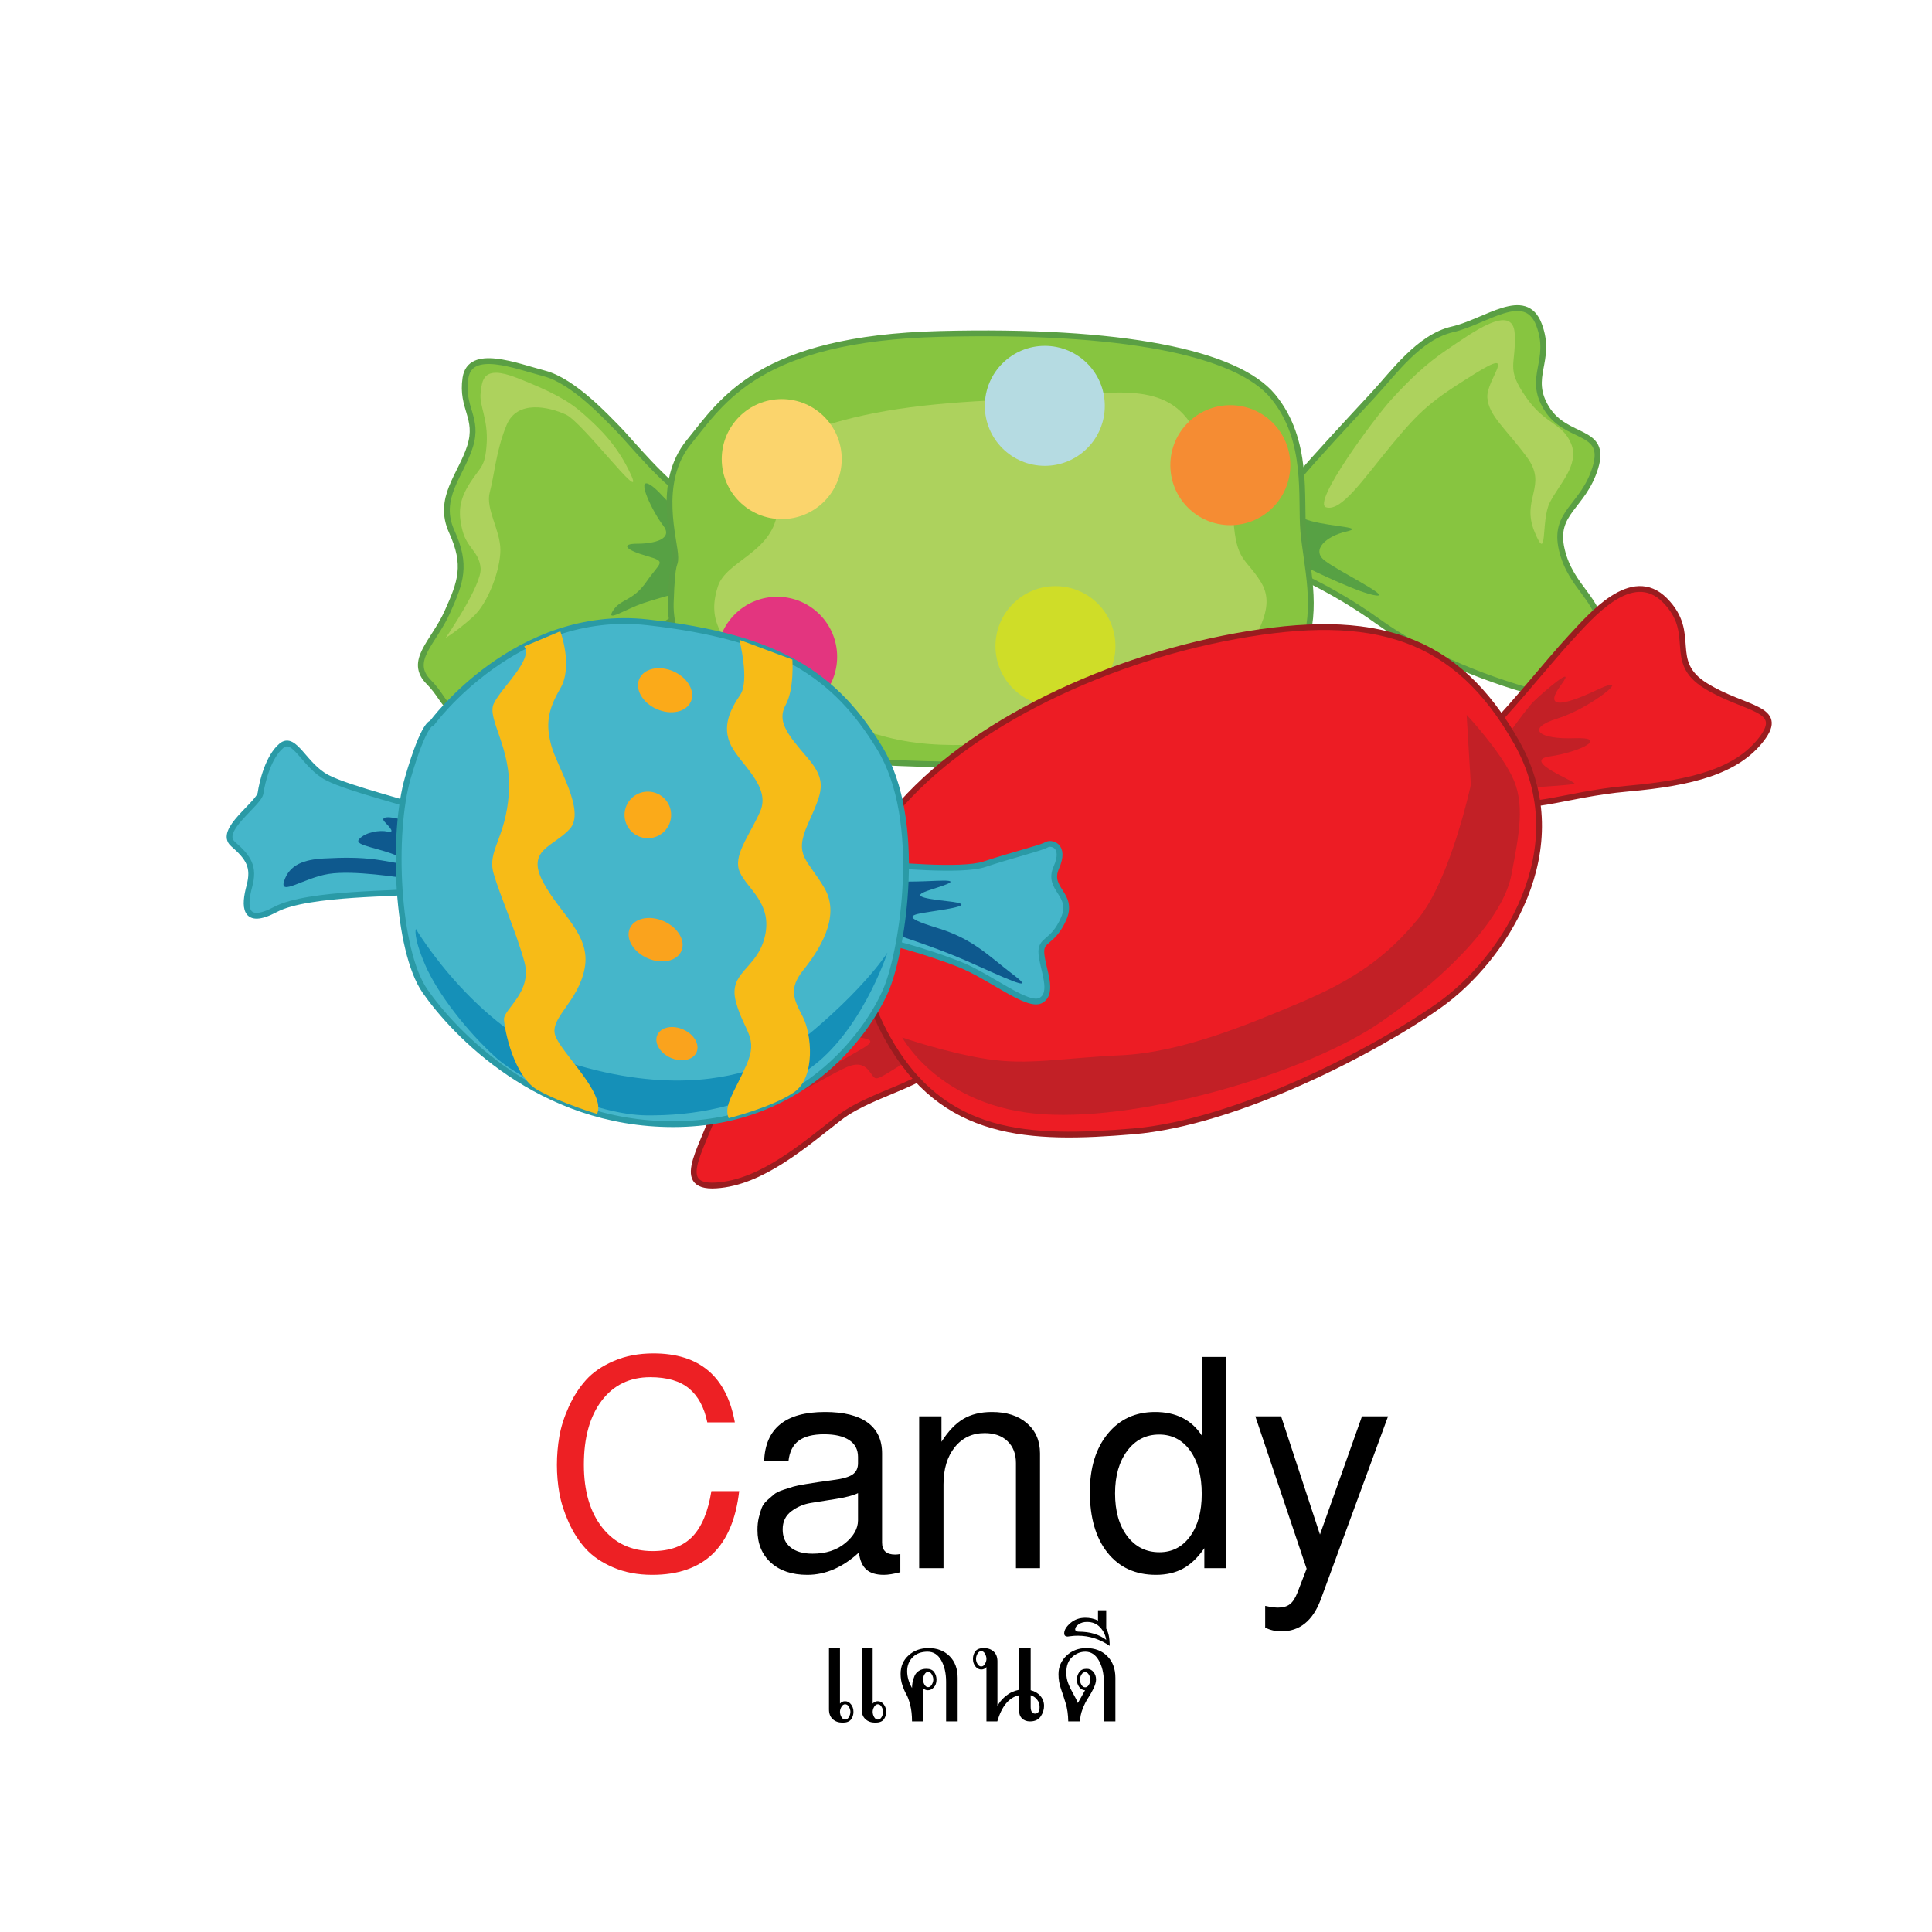
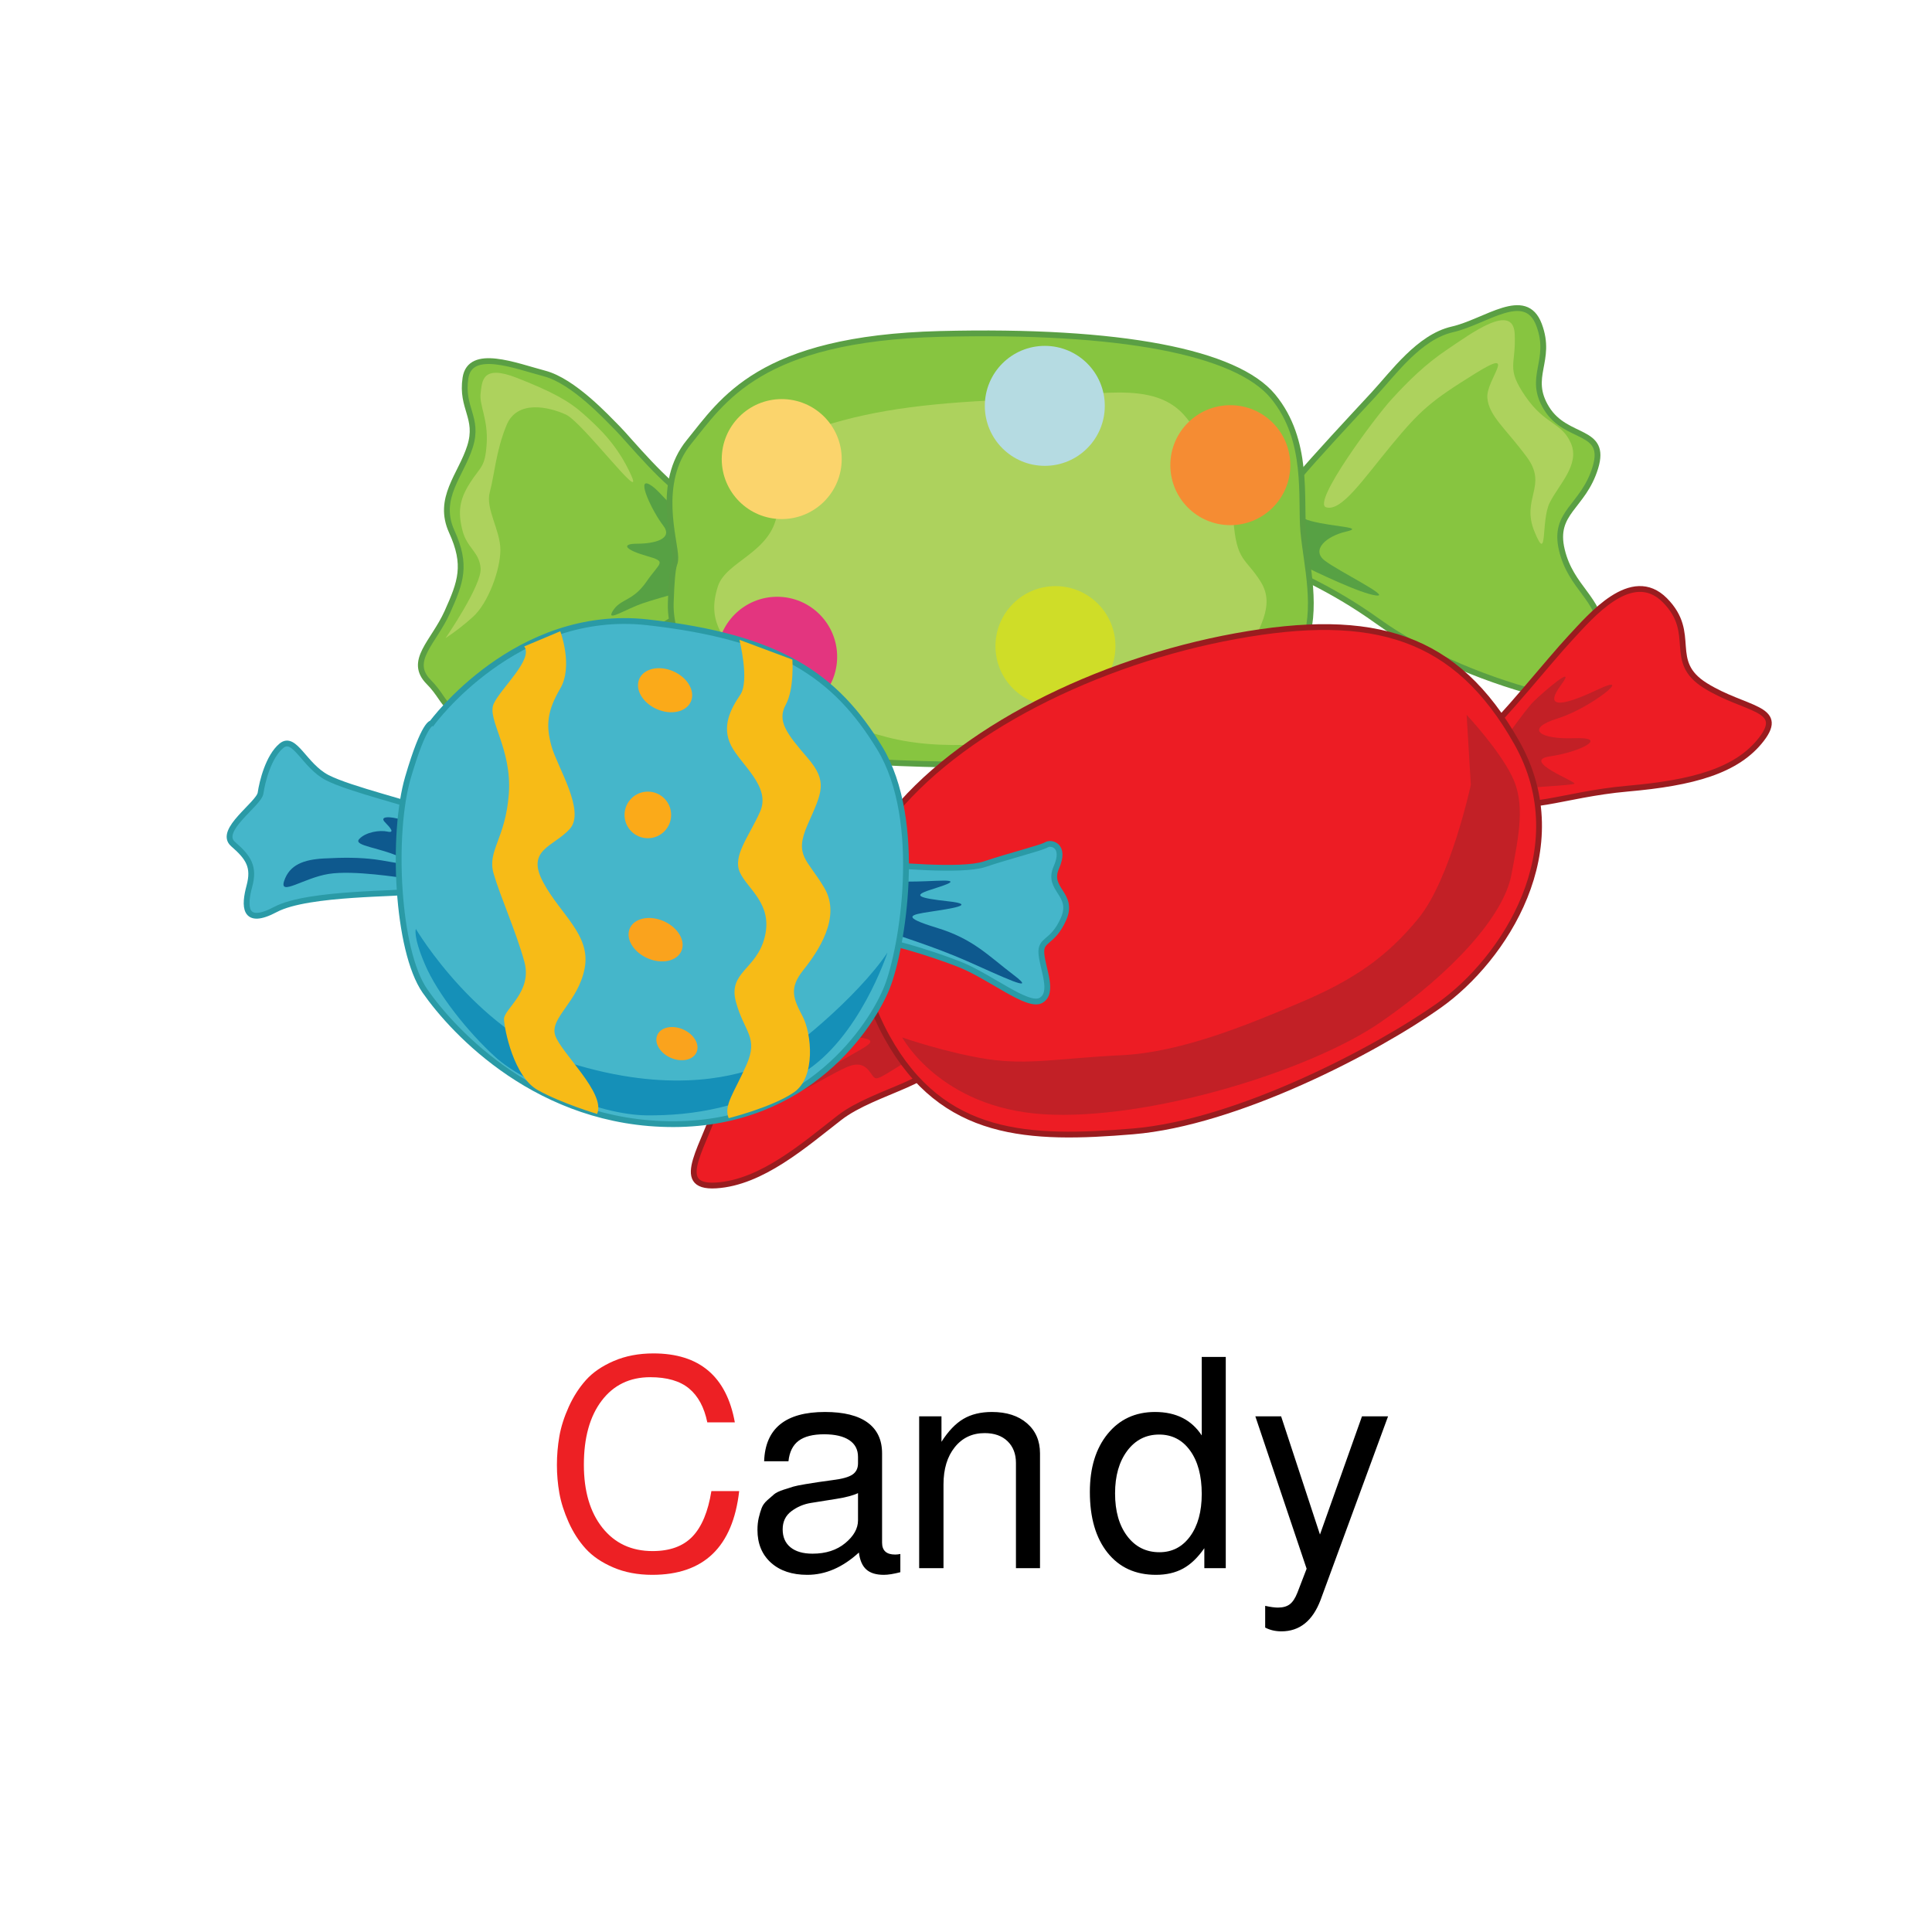
<svg xmlns="http://www.w3.org/2000/svg" id="Layer_1" data-name="Layer 1" viewBox="0 0 1000 1000">
  <defs>
    <style>
      .cls-1 {
        font-size: 150px;
        fill: #ed2024;
        font-family: FreeSansBold, FreeSans;
        letter-spacing: -0.02em;
      }

      .cls-2 {
        letter-spacing: -0.01em;
      }

      .cls-2, .cls-3, .cls-4 {
        fill: #000;
      }

      .cls-4 {
        letter-spacing: 0em;
      }

      .cls-5 {
-         font-size: 72px;
-         font-family: MicrosoftSansSerif, Microsoft Sans Serif;
-       }
- 
-       .cls-6 {
        fill: #87c540;
        stroke: #5a9f44;
      }

-       .cls-14, .cls-16, .cls-6 {
+       .cls-13, .cls-15, .cls-5 {
        stroke-miterlimit: 10;
        stroke-width: 3px;
      }

-       .cls-7 {
+       .cls-6 {
        fill: #57a144;
      }

-       .cls-8 {
+       .cls-7 {
        fill: #add25d;
      }

-       .cls-9 {
+       .cls-8 {
        fill: #fbd46c;
      }

-       .cls-10 {
+       .cls-9 {
        fill: #e3357f;
      }

-       .cls-11 {
+       .cls-10 {
        fill: #b5dbe2;
      }

-       .cls-12 {
+       .cls-11 {
        fill: #cfdd28;
      }

-       .cls-13 {
+       .cls-12 {
        fill: #f58c33;
      }

-       .cls-14 {
+       .cls-13 {
        fill: #ed1c24;
        stroke: #991c1f;
      }

-       .cls-15 {
+       .cls-14 {
        fill: #c22026;
      }

-       .cls-16 {
+       .cls-15 {
        fill: #45b6ca;
        stroke: #2a9aa6;
      }

-       .cls-17 {
+       .cls-16 {
        fill: #0e598e;
      }

-       .cls-18 {
+       .cls-17 {
        fill: #fbaa19;
      }

-       .cls-19 {
+       .cls-18 {
        fill: #faa31d;
      }

-       .cls-20 {
+       .cls-19 {
        fill: #1590b8;
      }

-       .cls-21 {
+       .cls-20 {
        fill: #f7bb17;
      }
    </style>
  </defs>
+   <text class="cls-1" transform="translate(282.26 811.68)">C<tspan class="cls-2" x="105.3" y="0">an</tspan>
+     <tspan class="cls-3" x="277.35" y="0">d</tspan>
+     <tspan class="cls-4" x="366" y="0">y</tspan>
+   </text>
  <g>
-     <text class="cls-1" transform="translate(282.26 811.68)">C<tspan class="cls-2" x="105.3" y="0">an</tspan>
-       <tspan class="cls-3" x="277.35" y="0">d</tspan>
-       <tspan class="cls-4" x="366" y="0">y</tspan>
-     </text>
-     <text class="cls-5" transform="translate(424.47 890.99)">แคนดี</text>
-     <g>
-       <path class="cls-6" d="M357.41,257.86c-11.8-5.51-32.27-30.7-37.78-36.21s-22.82-24.4-37.78-28.33-38.56-13.38-40.93,2.36,7.09,20.46,2.37,35.42-17.32,26.76-9.45,44.08,4.72,26-2.36,41.71S211,342.08,222,353.1s7.09,20.46,33.06,11.8,89.73-38.56,102.32-51.16S357.41,257.86,357.41,257.86Z" />
-       <path class="cls-6" d="M672.25,246.84c7.08-8.66,28.33-31.48,38.56-42.5s23.62-29.91,40.93-33.85,37.78-21.25,44.87-2.36-6.3,26.76,3.93,43.29,31.48,10.23,25.19,30.7-22,22.82-17.32,42.5,19.68,25.19,20.47,42.5,1.57,40.14-27.55,33.06-63-20.46-88.16-38.57-46.43-26-51.16-29.12S672.25,246.84,672.25,246.84Z" />
-       <path class="cls-7" d="M672.25,260.22s-5.51,6.3,6.29,9.45,28.34,3.14,18.11,5.51-18.11,9.44-11,14.95,34.63,18.89,26.76,18.1-32.27-12.59-38.57-15.74S666.74,273.6,672.25,260.22Z" />
-       <path class="cls-7" d="M370,303.51c-7.87,0-27.55,5.51-37,8.66s-19.67,10.23-15.74,3.93,10.23-4.72,17.32-15,11-10.23,0-13.38-13.38-6.3-4.73-6.3,18.89-2.36,13.39-9.44-14.17-25.19-7.09-21.25S348,266.52,365.28,272s25.93,7.4,19.27,17.47S370,303.51,370,303.51Z" />
-       <path class="cls-6" d="M349.54,288.56c0-8.8-10.23-38.57,7.09-59.82s36.2-53.52,129.86-55.89S640,182.3,658.87,205.13s14.16,52.73,15.74,70.05,7.87,40.14,0,59.81-43.29,62.18-127.51,61.4-136.17-.79-157.42-15.75-43.29-44.07-42.5-68.47S349.54,294.07,349.54,288.56Z" />
-       <path class="cls-8" d="M371.58,303.51c4.19-13.09,27.55-17.32,30.7-37.78s-6.3-35.42,22.82-44.86,59.82-12.6,100.75-14.17,71.62-11,88.15,9.44,22.83,30.7,24.4,52.74,6.3,19.68,14.17,32.27-1.57,25.19-7.87,38.57-37.78,37.78-80.28,40.92-76.35,9.45-108.62,0-51.95-4.72-66.12-27.54S365.28,323.19,371.58,303.51Z" />
-       <circle class="cls-9" cx="404.62" cy="237.62" r="31.05" />
-       <circle class="cls-10" cx="402.26" cy="339.94" r="31.05" />
-       <circle class="cls-11" cx="540.79" cy="210.07" r="31.05" />
-       <circle class="cls-12" cx="546.3" cy="334.43" r="31.05" />
-       <circle class="cls-13" cx="636.81" cy="240.77" r="31.05" />
-       <path class="cls-8" d="M326.72,246.05c7.11,15.81-25.19-27.54-33.85-31.48s-25.18-7.87-30.69,5.51-6.3,26-8.66,34.63S259,274.39,259,284.62s-6.3,27.55-14.17,34.63a113.21,113.21,0,0,1-14.17,11s18.89-27.55,18.11-36.2-7.09-10.24-9.45-19.68-1.57-15.74,3.94-24.4,7.87-7.87,8.65-20.47-3.93-19.67-3.14-26,.78-15,18.89-7.87,26.76,11.81,34.63,18.89S319.63,230.31,326.72,246.05Z" />
-       <path class="cls-8" d="M686.41,262.58c-7.57-2.27,25.19-46.44,33.85-55.88s17.31-18.1,29.12-26,33.85-24.4,34.63-7.88-4.72,17.32,5.51,32.28,18.89,13.38,23.61,24.39-6.29,21.26-11,30.7-.79,32.27-7.88,15,7.09-23.62-3.93-38.57-19.68-21.25-20.47-30.7,16.53-26.76-6.29-12.59-28.34,18.89-43.29,37S694.28,264.94,686.41,262.58Z" />
-     </g>
-     <g>
-       <path class="cls-14" d="M769.31,378.71c5.52-3.12,33.25-37.61,43.54-48.57s31.67-36.84,48.9-19.43.62,31.49,21,44.18,41.66,11.24,29,27.7-35.53,22.64-69.39,25.62-56,13.88-64.56,3.6S769.31,378.71,769.31,378.71Z" />
-       <path class="cls-14" d="M460.87,512.52c-21.23-4.83-44-14.4-65.28-9s-40.92-2.57-36.3,18.7,18,25.28,12.35,47.29-24.63,45.52-1,44.07,45.76-21,63.93-35.09,55.2-19.4,51.33-33.58S460.87,512.52,460.87,512.52Z" />
-       <path class="cls-15" d="M474.07,547.22c-7.88,3.1-17.37,10.93-20.52,10.91s-3.87-11-15.71-5.59-34.73,20.29-15.77,5.43,40.24-19.47,20.57-21.15-51.94-.26-27.52-4.86,38.57.2,22.09-9.33S400.3,505.91,427,511.56s37.74,7.27,38.52,9.64Z" />
-       <path class="cls-15" d="M789.62,407.94c7.09-.75,22.84-1.46,25.2-2.23s-28.27-11.95-12.52-14.23,30.75-10.08,12.64-9.39-26-4.85-8.6-10.27,40.26-24.2,20.54-14.85-27.6,9.3-18.88-2.46-9.46,3.89-14.21,8.59-18.23,24.3-18.23,24.3Z" />
-       <path class="cls-14" d="M459.17,536.91c-5.46-9.86-35.08-66.3.58-112.55S568,342.27,639.69,329.25s114.13-.2,145.33,55.05-6.87,112.52-40,136-105,60.85-158.54,65.3S488,589,459.17,536.91Z" />
-       <path class="cls-15" d="M761.3,406.22S750.82,455,734.18,475.35s-34,32.09-61.61,43.76S611,544.77,580.34,546.19s-48,5.26-69.28,2S467,537,467,537s19.5,36.3,73,39.73,137.85-22.12,175-47.91,63.25-54.77,67.29-76,7.27-37,.26-51.16S759.12,370,759.12,370Z" />
-     </g>
-     <g>
-       <path class="cls-16" d="M224.16,420.66c-10.08-4.45-42.86-12-54.79-18.16S152.46,380.41,145.68,386s-10,18.8-10.81,24.48-22.32,19.4-14.23,26.41,11.13,11.8,8.44,21.8-3.22,20.94,13.62,12,66.23-7.77,70.38-9.38S224.16,420.66,224.16,420.66Z" />
-       <path class="cls-16" d="M454.67,447.11c5,.47,42.85,4.29,55,.18s29.54-8.47,31.94-10,10.23.21,5.14,11.73,9.47,13.64,3.75,26.6-12.2,10.11-11.46,18.18,6.6,20.12-.26,24S512.44,505.3,496.28,499s-39-12.92-43.58-12.35S454.67,447.11,454.67,447.11Z" />
-       <path class="cls-17" d="M454.52,480.6c9.68,3.41,29.35,9.51,45.92,16.82s37.84,17.57,24.31,7.29-21-18.73-39.94-24.51-13.37-6.76-3.22-8.3,24.84-3.66,9.26-5.38-18.47-3-9.45-5.89,17-5.4,2.94-4.72-24.29.46-25,.14-4.26,21.35-4.26,21.35Z" />
-       <path class="cls-17" d="M210.47,454.62c-3.23-.31-27.35-4.33-40.29-2.29s-25.86,11.81-23.08,3.57,10-11,20.59-11.56,18.29-.53,26.45.49,26,5.45,14.78-.36-26.39-6.48-23-10.17,10.7-4.74,14.61-3.87,1.68-1.84-1.29-4.87,2.31-3.28,9.11-1.14a55.49,55.49,0,0,1,11.52,5.08S215.42,455.09,210.47,454.62Z" />
-       <path class="cls-16" d="M223.53,374.35s43.63-59.89,111.66-52.24,97.17,27.4,120.13,65.06S467,491.27,459.15,511s-40.65,70.68-110.42,70.86S234.73,534.15,220,513s-17.31-81.63-8.84-110.58S223.53,374.35,223.53,374.35Z" />
-       <ellipse class="cls-18" cx="344.26" cy="357.29" rx="10.68" ry="14.58" transform="translate(-121.61 527.98) rotate(-66.19)" />
-       <circle class="cls-18" cx="335.32" cy="421.8" r="12.06" />
-       <ellipse class="cls-19" cx="339.34" cy="486.42" rx="10.47" ry="14.58" transform="translate(-242.68 600.47) rotate(-66.19)" />
-       <ellipse class="cls-19" cx="350.38" cy="540.22" rx="8.01" ry="11.09" transform="translate(-285.31 642.65) rotate(-66.19)" />
-       <path class="cls-20" d="M215.25,480.82s33,55.85,84.1,70.67,83,4.82,95.5,0,49.37-35.85,64.5-58.43c0,0-14.43,44.39-43.88,62.37s-57.08,22.13-81.05,21.87-63.18-16.7-77.92-30.09S226.36,514.12,220,499.27,215.25,480.82,215.25,480.82Z" />
-       <path class="cls-21" d="M290,326.74s6.79,18,0,29.61-7.54,19-4.56,29.83,17.83,33.67,9.46,42.89-22.75,10.6-13.83,27.44,24.92,27.35,21.53,44.78-18.15,25.54-15.25,34.56,26.49,30.08,21.7,40.71c0,0-18-5.31-30.6-12.27s-17.32-31.4-17.58-36.68,14.83-14.1,10.56-29.75-12.56-33.94-15.95-45.76,6.19-17.91,7.89-41.25-11.37-38.57-7.87-46.49,20.74-23.09,15.84-29.78Z" />
-       <path class="cls-21" d="M382.7,331.16s5.4,21.18.46,28.47-9.79,16.33-4.73,26.3,20.76,21.21,15,34.17S379.06,443,383,451.61s17,16.1,12.87,33.22S376.66,503,380.94,518.67s11.79,18.11,5.43,32.51-11.95,21-9.21,27.58c0,0,22.59-5.64,33.85-13.42s9.13-30.23,4.47-39.17-7.39-14.44.26-24,19.82-27.39,11-42.47-15.94-16.5-8.63-33.06,10.57-22-.25-34.52-15.71-19-11.18-27.31,3.45-23.42,3.45-23.42Z" />
-     </g>
+     <path class="cls-5" d="M357.41,257.86c-11.8-5.51-32.27-30.7-37.78-36.21s-22.82-24.4-37.78-28.33-38.56-13.38-40.93,2.36,7.09,20.46,2.37,35.42-17.32,26.76-9.45,44.08,4.72,26-2.36,41.71S211,342.08,222,353.1s7.09,20.46,33.06,11.8,89.73-38.56,102.32-51.16S357.41,257.86,357.41,257.86Z" />
+     <path class="cls-5" d="M672.25,246.84c7.08-8.66,28.33-31.48,38.56-42.5s23.62-29.91,40.93-33.85,37.78-21.25,44.87-2.36-6.3,26.76,3.93,43.29,31.48,10.23,25.19,30.7-22,22.82-17.32,42.5,19.68,25.19,20.47,42.5,1.57,40.14-27.55,33.06-63-20.46-88.16-38.57-46.43-26-51.16-29.12S672.25,246.84,672.25,246.84Z" />
+     <path class="cls-6" d="M672.25,260.22s-5.51,6.3,6.29,9.45,28.34,3.14,18.11,5.51-18.11,9.44-11,14.95,34.63,18.89,26.76,18.1-32.27-12.59-38.57-15.74S666.74,273.6,672.25,260.22Z" />
+     <path class="cls-6" d="M370,303.51c-7.87,0-27.55,5.51-37,8.66s-19.67,10.23-15.74,3.93,10.23-4.72,17.32-15,11-10.23,0-13.38-13.38-6.3-4.73-6.3,18.89-2.36,13.39-9.44-14.17-25.19-7.09-21.25S348,266.52,365.28,272s25.93,7.4,19.27,17.47S370,303.51,370,303.51Z" />
+     <path class="cls-5" d="M349.54,288.56c0-8.8-10.23-38.57,7.09-59.82s36.2-53.52,129.86-55.89S640,182.3,658.87,205.13s14.16,52.73,15.74,70.05,7.87,40.14,0,59.81-43.29,62.18-127.51,61.4-136.17-.79-157.42-15.75-43.29-44.07-42.5-68.47S349.54,294.07,349.54,288.56Z" />
+     <path class="cls-7" d="M371.58,303.51c4.19-13.09,27.55-17.32,30.7-37.78s-6.3-35.42,22.82-44.86,59.82-12.6,100.75-14.17,71.62-11,88.15,9.44,22.83,30.7,24.4,52.74,6.3,19.68,14.17,32.27-1.57,25.19-7.87,38.57-37.78,37.78-80.28,40.92-76.35,9.45-108.62,0-51.95-4.72-66.12-27.54S365.28,323.19,371.58,303.51Z" />
+     <circle class="cls-8" cx="404.62" cy="237.62" r="31.05" />
+     <circle class="cls-9" cx="402.26" cy="339.94" r="31.05" />
+     <circle class="cls-10" cx="540.79" cy="210.07" r="31.05" />
+     <circle class="cls-11" cx="546.3" cy="334.43" r="31.05" />
+     <circle class="cls-12" cx="636.81" cy="240.77" r="31.05" />
+     <path class="cls-7" d="M326.72,246.05c7.11,15.81-25.19-27.54-33.85-31.48s-25.18-7.87-30.69,5.51-6.3,26-8.66,34.63S259,274.39,259,284.62s-6.3,27.55-14.17,34.63a113.21,113.21,0,0,1-14.17,11s18.89-27.55,18.11-36.2-7.09-10.24-9.45-19.68-1.57-15.74,3.94-24.4,7.87-7.87,8.65-20.47-3.93-19.67-3.14-26,.78-15,18.89-7.87,26.76,11.81,34.63,18.89S319.63,230.31,326.72,246.05Z" />
+     <path class="cls-7" d="M686.41,262.58c-7.57-2.27,25.19-46.44,33.85-55.88s17.31-18.1,29.12-26,33.85-24.4,34.63-7.88-4.72,17.32,5.51,32.28,18.89,13.38,23.61,24.39-6.29,21.26-11,30.7-.79,32.27-7.88,15,7.09-23.62-3.93-38.57-19.68-21.25-20.47-30.7,16.53-26.76-6.29-12.59-28.34,18.89-43.29,37S694.28,264.94,686.41,262.58Z" />
+   </g>
+   <g>
+     <path class="cls-13" d="M769.31,378.71c5.52-3.12,33.25-37.61,43.54-48.57s31.67-36.84,48.9-19.43.62,31.49,21,44.18,41.66,11.24,29,27.7-35.53,22.64-69.39,25.62-56,13.88-64.56,3.6S769.31,378.71,769.31,378.71Z" />
+     <path class="cls-13" d="M460.87,512.52c-21.23-4.83-44-14.4-65.28-9s-40.92-2.57-36.3,18.7,18,25.28,12.35,47.29-24.63,45.52-1,44.07,45.76-21,63.93-35.09,55.2-19.4,51.33-33.58S460.87,512.52,460.87,512.52Z" />
+     <path class="cls-14" d="M474.07,547.22c-7.88,3.1-17.37,10.93-20.52,10.91s-3.87-11-15.71-5.59-34.73,20.29-15.77,5.43,40.24-19.47,20.57-21.15-51.94-.26-27.52-4.86,38.57.2,22.09-9.33S400.3,505.91,427,511.56s37.74,7.27,38.52,9.64Z" />
+     <path class="cls-14" d="M789.62,407.94c7.09-.75,22.84-1.46,25.2-2.23s-28.27-11.95-12.52-14.23,30.75-10.08,12.64-9.39-26-4.85-8.6-10.27,40.26-24.2,20.54-14.85-27.6,9.3-18.88-2.46-9.46,3.89-14.21,8.59-18.23,24.3-18.23,24.3Z" />
+     <path class="cls-13" d="M459.17,536.91c-5.46-9.86-35.08-66.3.58-112.55S568,342.27,639.69,329.25s114.13-.2,145.33,55.05-6.87,112.52-40,136-105,60.85-158.54,65.3S488,589,459.17,536.91Z" />
+     <path class="cls-14" d="M761.3,406.22S750.82,455,734.18,475.35s-34,32.09-61.61,43.76S611,544.77,580.34,546.19s-48,5.26-69.28,2S467,537,467,537s19.5,36.3,73,39.73,137.85-22.12,175-47.91,63.25-54.77,67.29-76,7.27-37,.26-51.16S759.12,370,759.12,370Z" />
+   </g>
+   <g>
+     <path class="cls-15" d="M224.16,420.66c-10.08-4.45-42.86-12-54.79-18.16S152.46,380.41,145.68,386s-10,18.8-10.81,24.48-22.32,19.4-14.23,26.41,11.13,11.8,8.44,21.8-3.22,20.94,13.62,12,66.23-7.77,70.38-9.38S224.16,420.66,224.16,420.66Z" />
+     <path class="cls-15" d="M454.67,447.11c5,.47,42.85,4.29,55,.18s29.54-8.47,31.94-10,10.23.21,5.14,11.73,9.47,13.64,3.75,26.6-12.2,10.11-11.46,18.18,6.6,20.12-.26,24S512.44,505.3,496.28,499s-39-12.92-43.58-12.35S454.67,447.11,454.67,447.11Z" />
+     <path class="cls-16" d="M454.52,480.6c9.68,3.41,29.35,9.51,45.92,16.82s37.84,17.57,24.31,7.29-21-18.73-39.94-24.51-13.37-6.76-3.22-8.3,24.84-3.66,9.26-5.38-18.47-3-9.45-5.89,17-5.4,2.94-4.72-24.29.46-25,.14-4.26,21.35-4.26,21.35Z" />
+     <path class="cls-16" d="M210.47,454.62c-3.23-.31-27.35-4.33-40.29-2.29s-25.86,11.81-23.08,3.57,10-11,20.59-11.56,18.29-.53,26.45.49,26,5.45,14.78-.36-26.39-6.48-23-10.17,10.7-4.74,14.61-3.87,1.68-1.84-1.29-4.87,2.31-3.28,9.11-1.14a55.49,55.49,0,0,1,11.52,5.08S215.42,455.09,210.47,454.62Z" />
+     <path class="cls-15" d="M223.53,374.35s43.63-59.89,111.66-52.24,97.17,27.4,120.13,65.06S467,491.27,459.15,511s-40.65,70.68-110.42,70.86S234.73,534.15,220,513s-17.31-81.63-8.84-110.58S223.53,374.35,223.53,374.35Z" />
+     <ellipse class="cls-17" cx="344.26" cy="357.29" rx="10.68" ry="14.58" transform="translate(-121.61 527.98) rotate(-66.19)" />
+     <circle class="cls-17" cx="335.32" cy="421.8" r="12.06" />
+     <ellipse class="cls-18" cx="339.34" cy="486.42" rx="10.47" ry="14.58" transform="translate(-242.68 600.47) rotate(-66.19)" />
+     <ellipse class="cls-18" cx="350.38" cy="540.22" rx="8.01" ry="11.09" transform="translate(-285.31 642.65) rotate(-66.19)" />
+     <path class="cls-19" d="M215.25,480.82s33,55.85,84.1,70.67,83,4.82,95.5,0,49.37-35.85,64.5-58.43c0,0-14.43,44.39-43.88,62.37s-57.08,22.13-81.05,21.87-63.18-16.7-77.92-30.09S226.36,514.12,220,499.27,215.25,480.82,215.25,480.82Z" />
+     <path class="cls-20" d="M290,326.74s6.79,18,0,29.61-7.54,19-4.56,29.83,17.83,33.67,9.46,42.89-22.75,10.6-13.83,27.44,24.92,27.35,21.53,44.78-18.15,25.54-15.25,34.56,26.49,30.08,21.7,40.71c0,0-18-5.31-30.6-12.27s-17.32-31.4-17.58-36.68,14.83-14.1,10.56-29.75-12.56-33.94-15.95-45.76,6.19-17.91,7.89-41.25-11.37-38.57-7.87-46.49,20.74-23.09,15.84-29.78Z" />
+     <path class="cls-20" d="M382.7,331.16s5.4,21.18.46,28.47-9.79,16.33-4.73,26.3,20.76,21.21,15,34.17S379.06,443,383,451.61s17,16.1,12.87,33.22S376.66,503,380.94,518.67s11.79,18.11,5.43,32.51-11.95,21-9.21,27.58c0,0,22.59-5.64,33.85-13.42s9.13-30.23,4.47-39.17-7.39-14.44.26-24,19.82-27.39,11-42.47-15.94-16.5-8.63-33.06,10.57-22-.25-34.52-15.71-19-11.18-27.31,3.45-23.42,3.45-23.42Z" />
  </g>
</svg>
